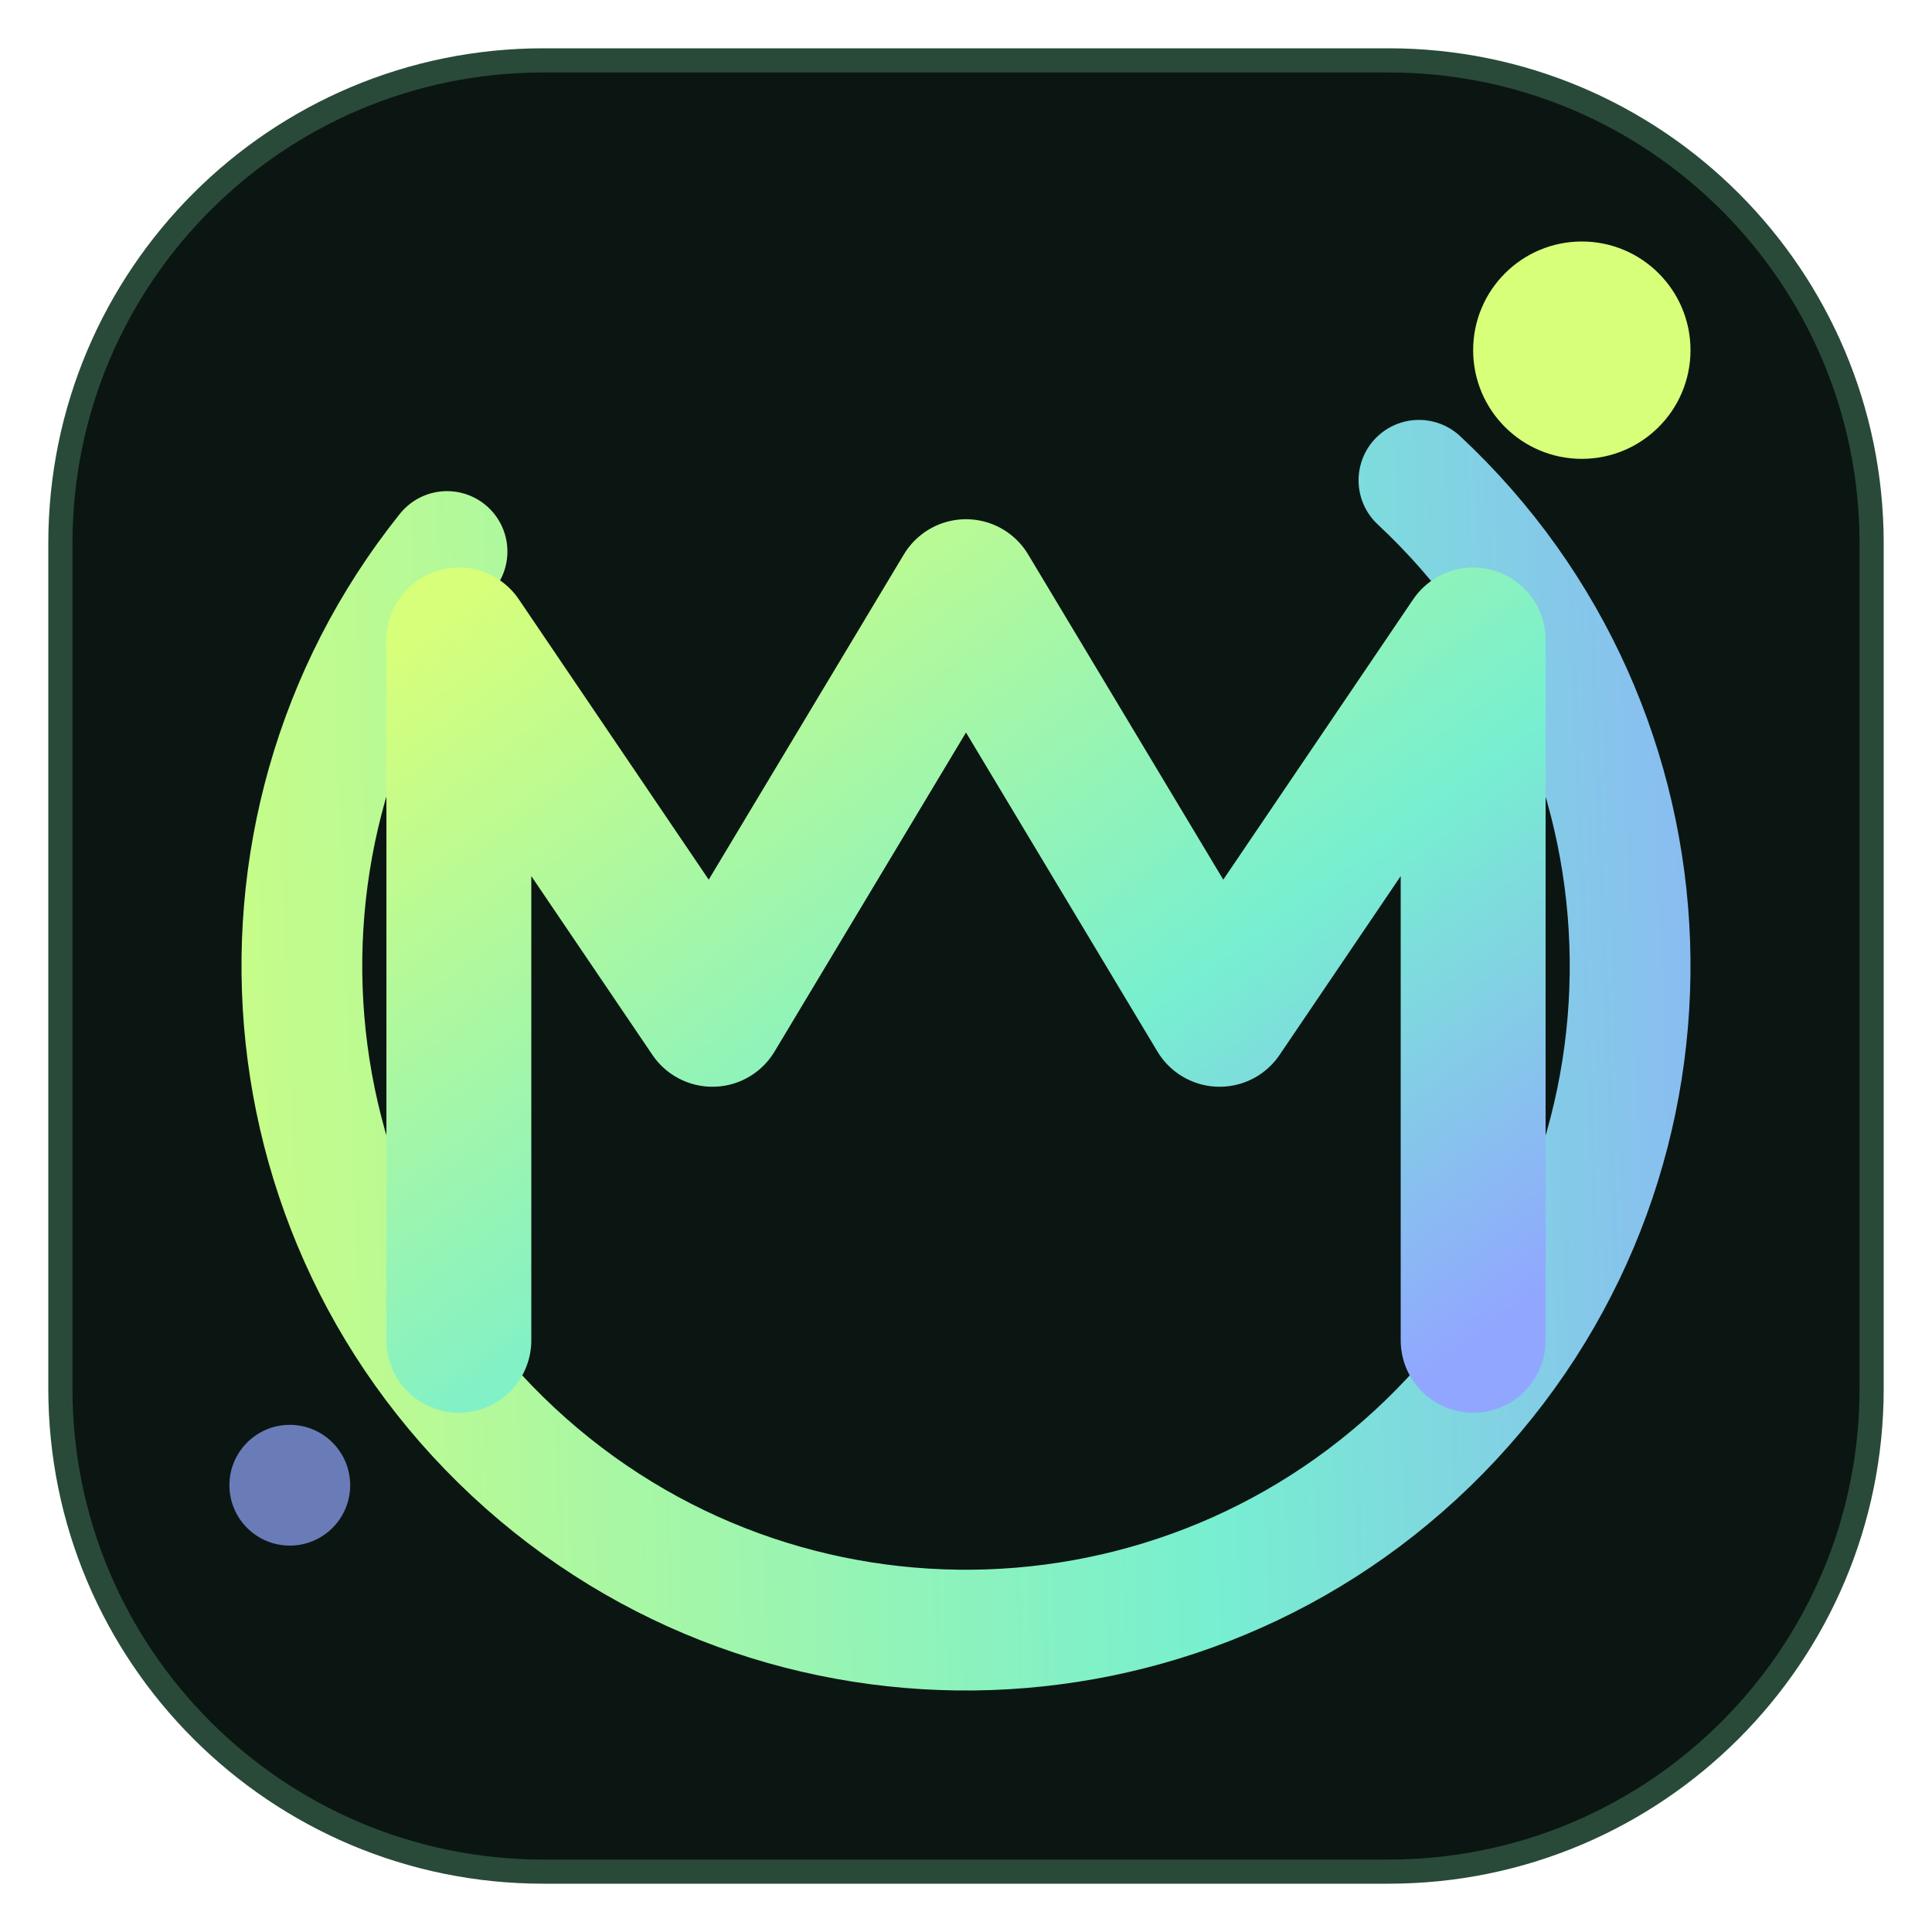
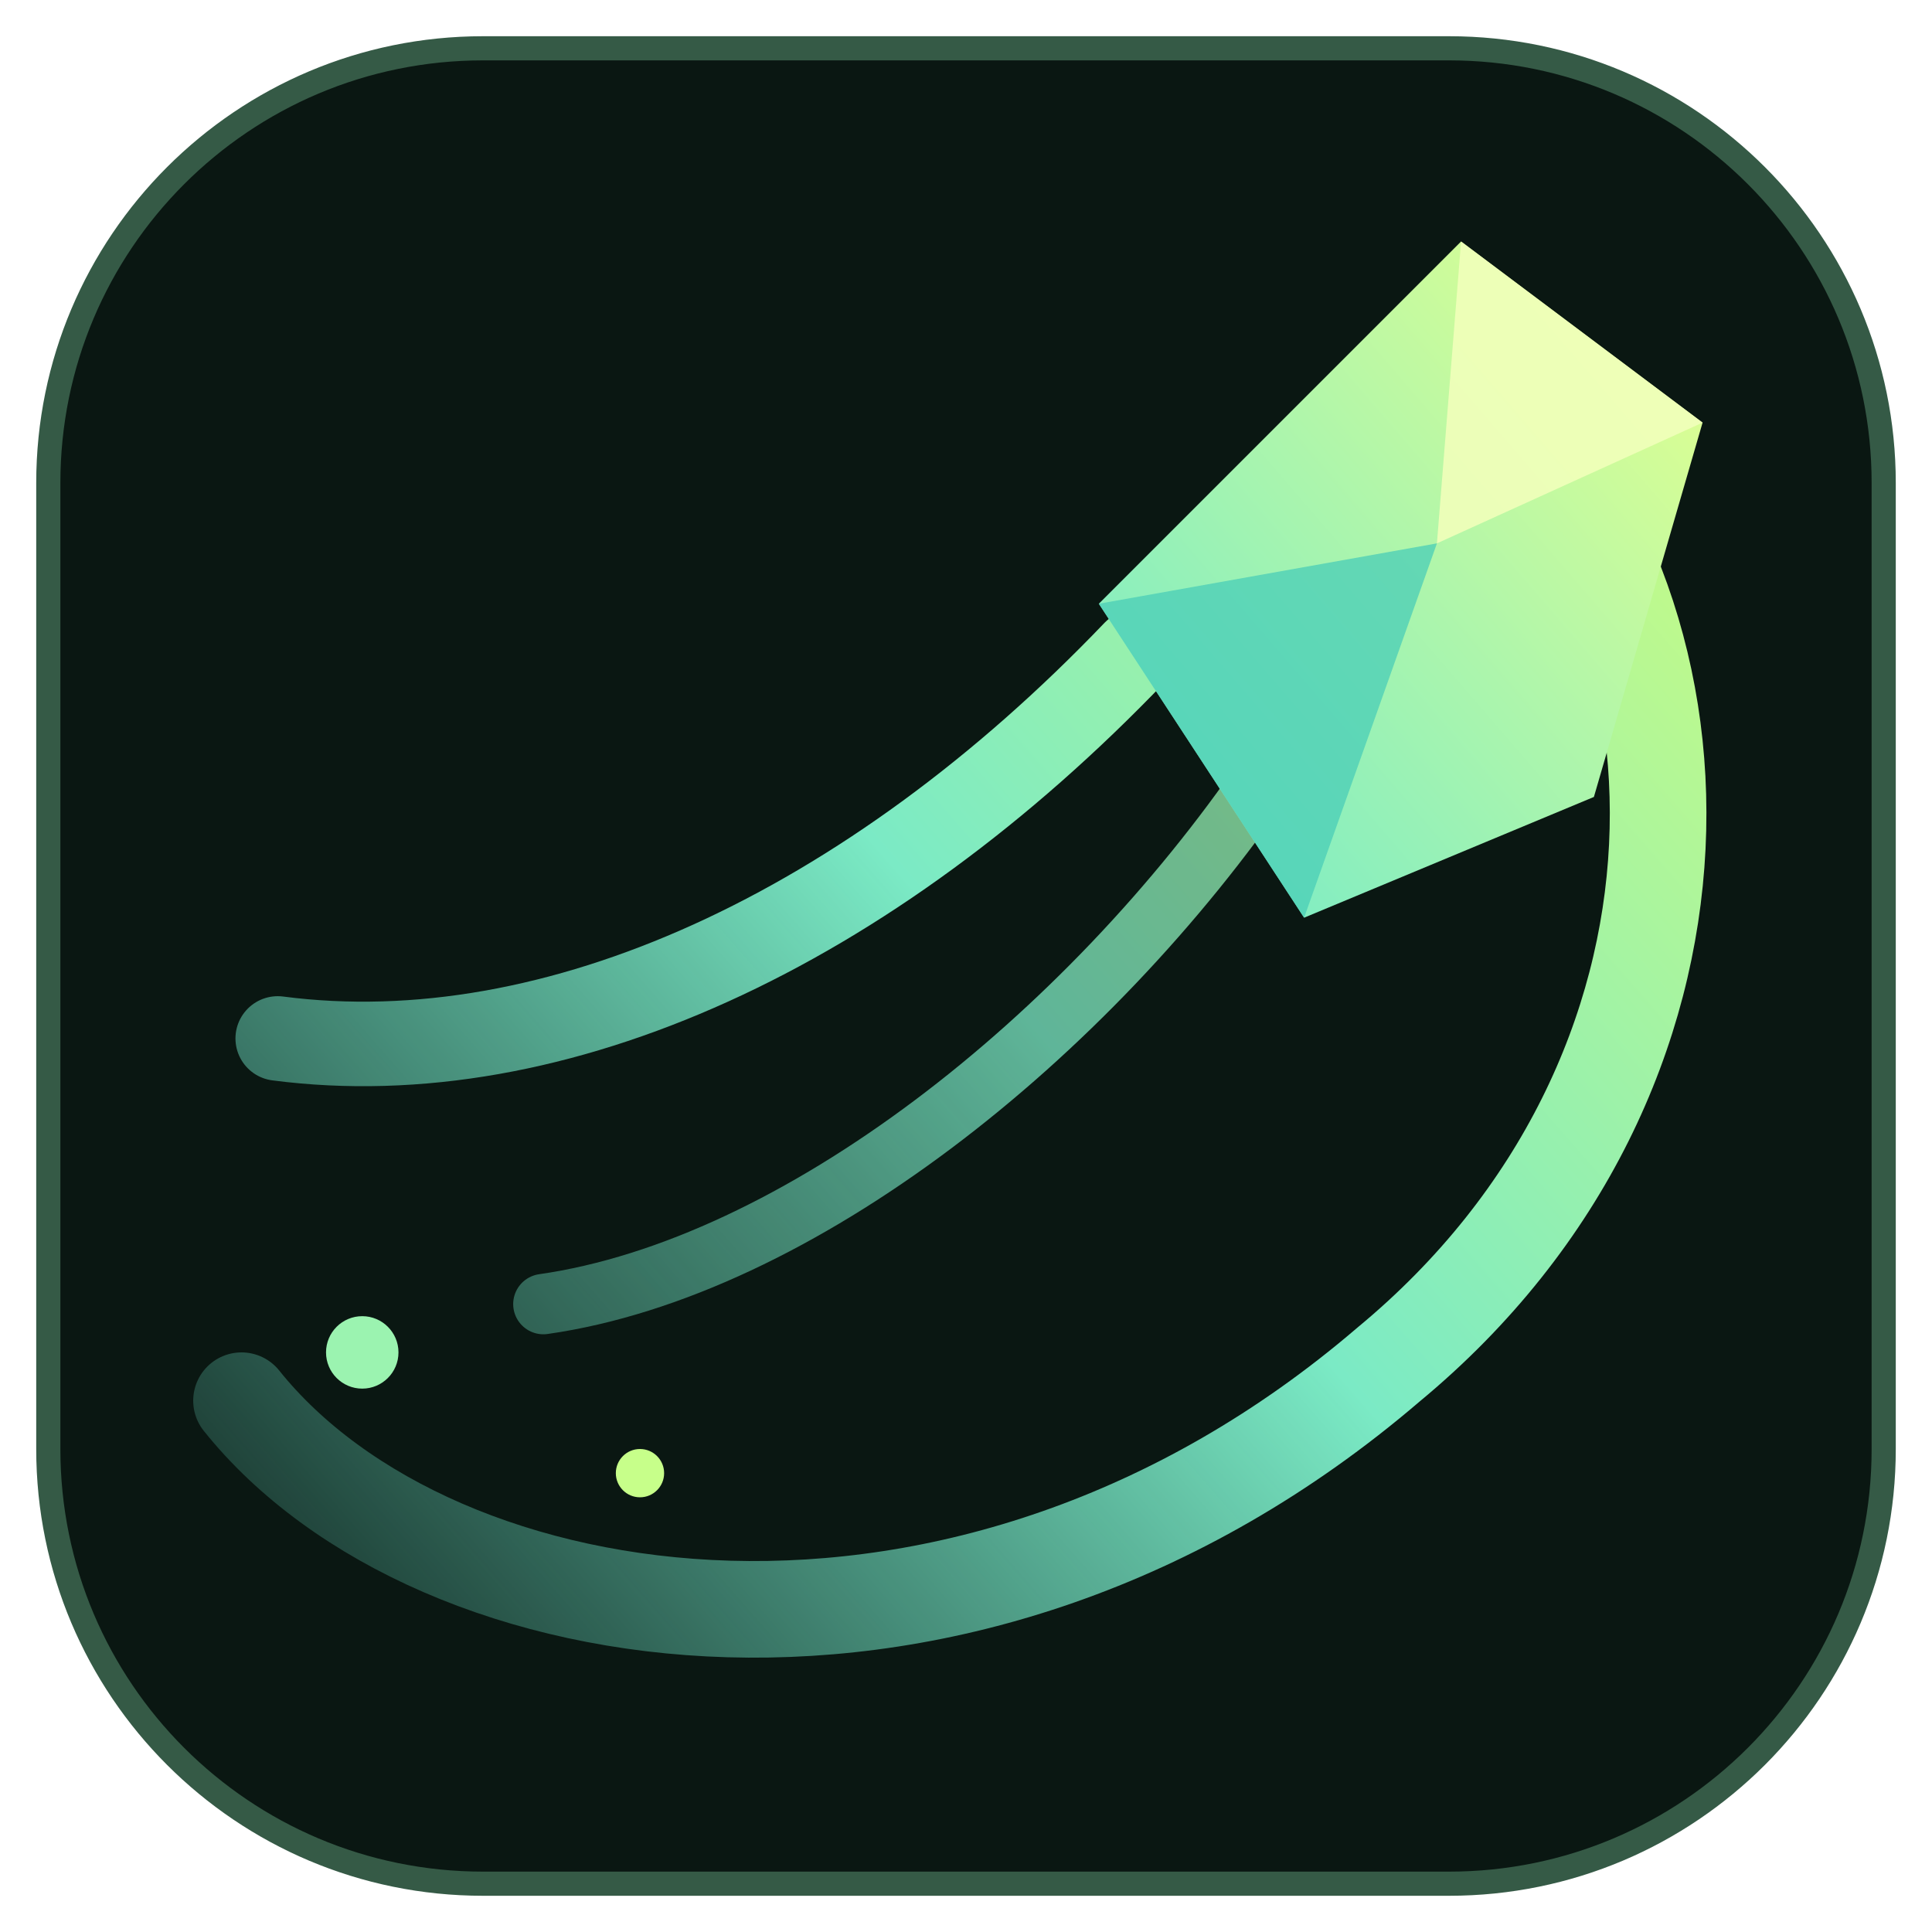
- <svg xmlns="http://www.w3.org/2000/svg" viewBox="0 0 160 160" fill="none">
+ <svg xmlns="http://www.w3.org/2000/svg" viewBox="0 0 160 160" fill="none" role="img" aria-label="Momentum orbital meteor mark">
  <defs>
-     <linearGradient id="a" x1="0" y1="0" x2="1" y2="1">
-       <stop stop-color="#D8FF79" />
-       <stop offset=".62" stop-color="#77EFD0" />
-       <stop offset="1" stop-color="#91A7FF" />
+     <linearGradient id="trail" x1="8" y1="140" x2="145" y2="20" gradientUnits="userSpaceOnUse">
+       <stop stop-color="#6BE3CC" stop-opacity="0" />
+       <stop offset=".52" stop-color="#7BEAC5" />
+       <stop offset="1" stop-color="#D7FF78" />
    </linearGradient>
-     <filter id="s" x="-30%" y="-30%" width="160%" height="160%">
-       <feGaussianBlur stdDeviation="2" />
-     </filter>
+     <linearGradient id="meteor" x1="88" y1="70" x2="139" y2="26" gradientUnits="userSpaceOnUse">
+       <stop stop-color="#71EACB" />
+       <stop offset="1" stop-color="#E0FF91" />
+     </linearGradient>
  </defs>
-   <rect x="5" y="5" width="150" height="150" rx="40" fill="#0b1612" stroke="#294a39" stroke-width="2" />
-   <circle cx="80" cy="80" r="55" stroke="url(#a)" stroke-width="10" stroke-dasharray="255 92" transform="rotate(-47 80 80)" stroke-linecap="round" />
-   <path d="M38 111V53l21 31 21-35 21 35 21-31v58" stroke="url(#a)" stroke-width="12" stroke-linejoin="round" stroke-linecap="round" />
-   <circle cx="131" cy="29" r="9" fill="#D8FF79" />
-   <circle cx="24" cy="123" r="5" fill="#91A7FF" opacity=".7" />
+   <rect x="4" y="4" width="152" height="152" rx="36" fill="#0A1712" stroke="#355A46" stroke-width="2" />
+   <path d="M20 116C36 136 80 143 115 113C144 89 143 50 122 31" stroke="url(#trail)" stroke-width="8" stroke-linecap="round" />
+   <path d="M23 86C46 89 72 77 94 54" stroke="url(#trail)" stroke-width="7" stroke-linecap="round" />
+   <path d="M45 108C66 105 90 86 105 64" stroke="url(#trail)" stroke-width="5" stroke-linecap="round" opacity=".75" />
+   <path d="M91 50L121 20L141 35L132 66L108 76L91 50Z" fill="url(#meteor)" />
+   <path d="M121 20L119 45L141 35" fill="#F1FFBA" opacity=".9" />
+   <path d="M91 50L119 45L108 76" fill="#49CDB7" opacity=".75" />
+   <circle cx="30" cy="112" r="3" fill="#9BF3B0" />
+   <circle cx="53" cy="122" r="2" fill="#C7FF8A" />
</svg>
